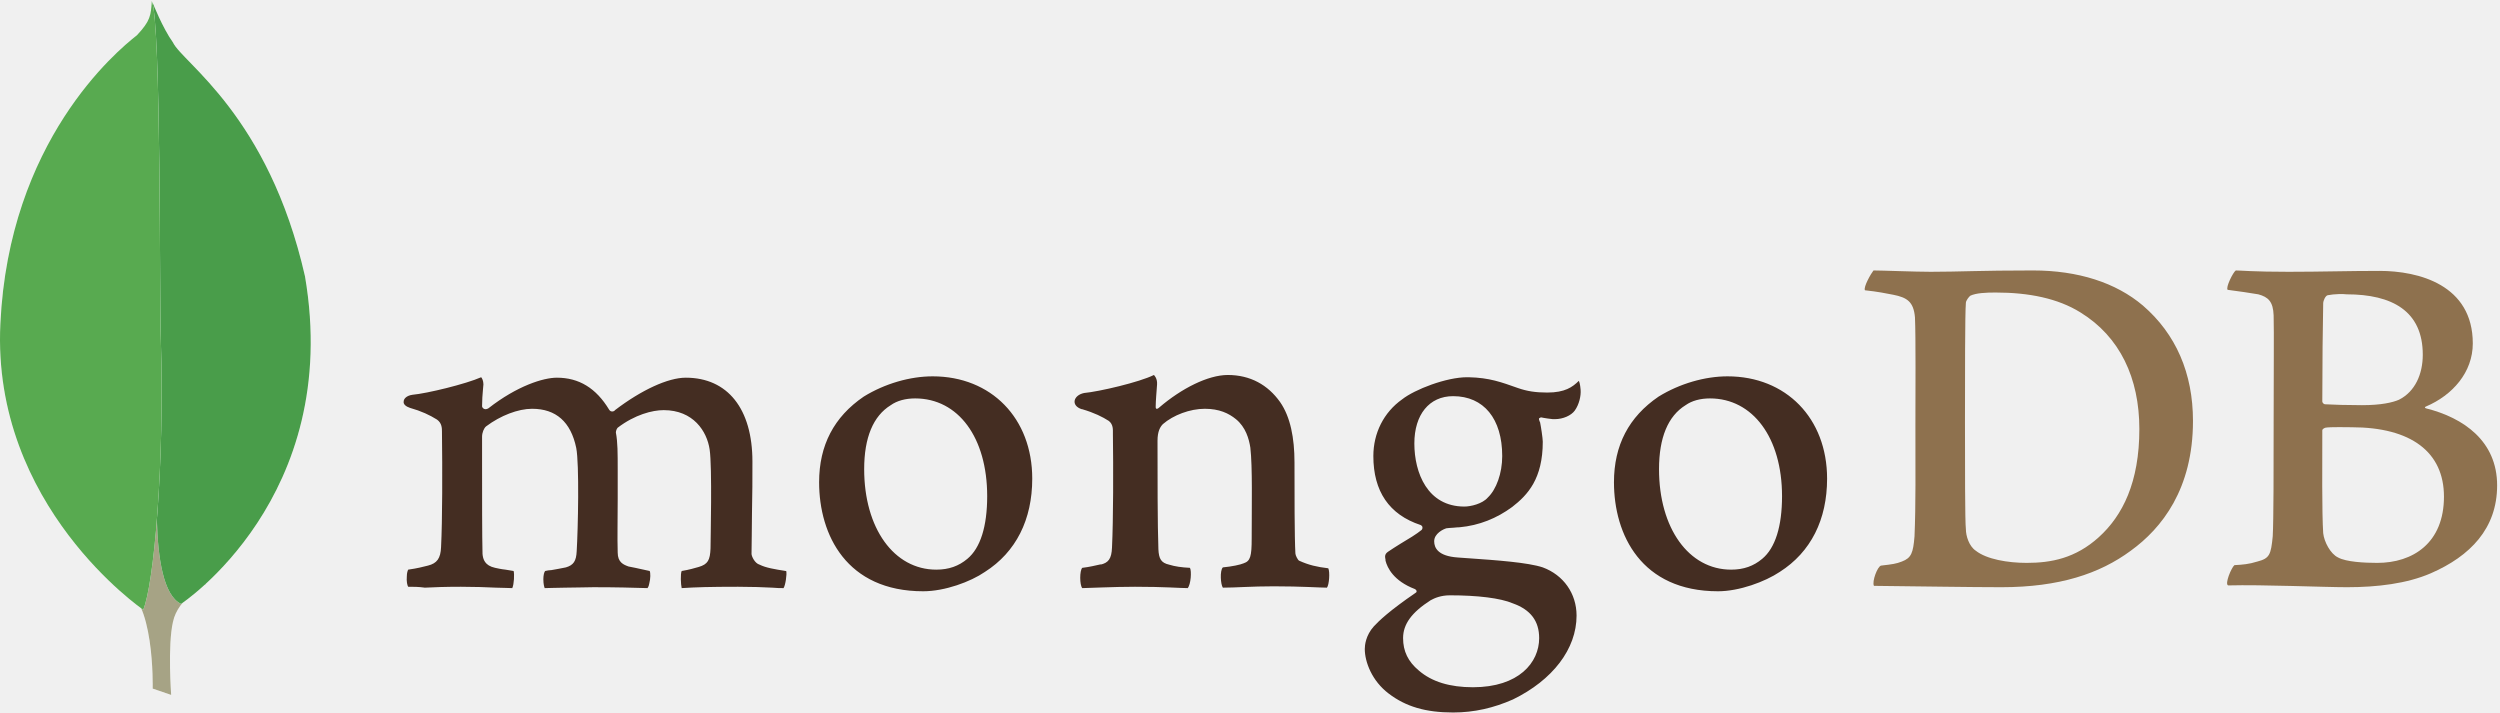
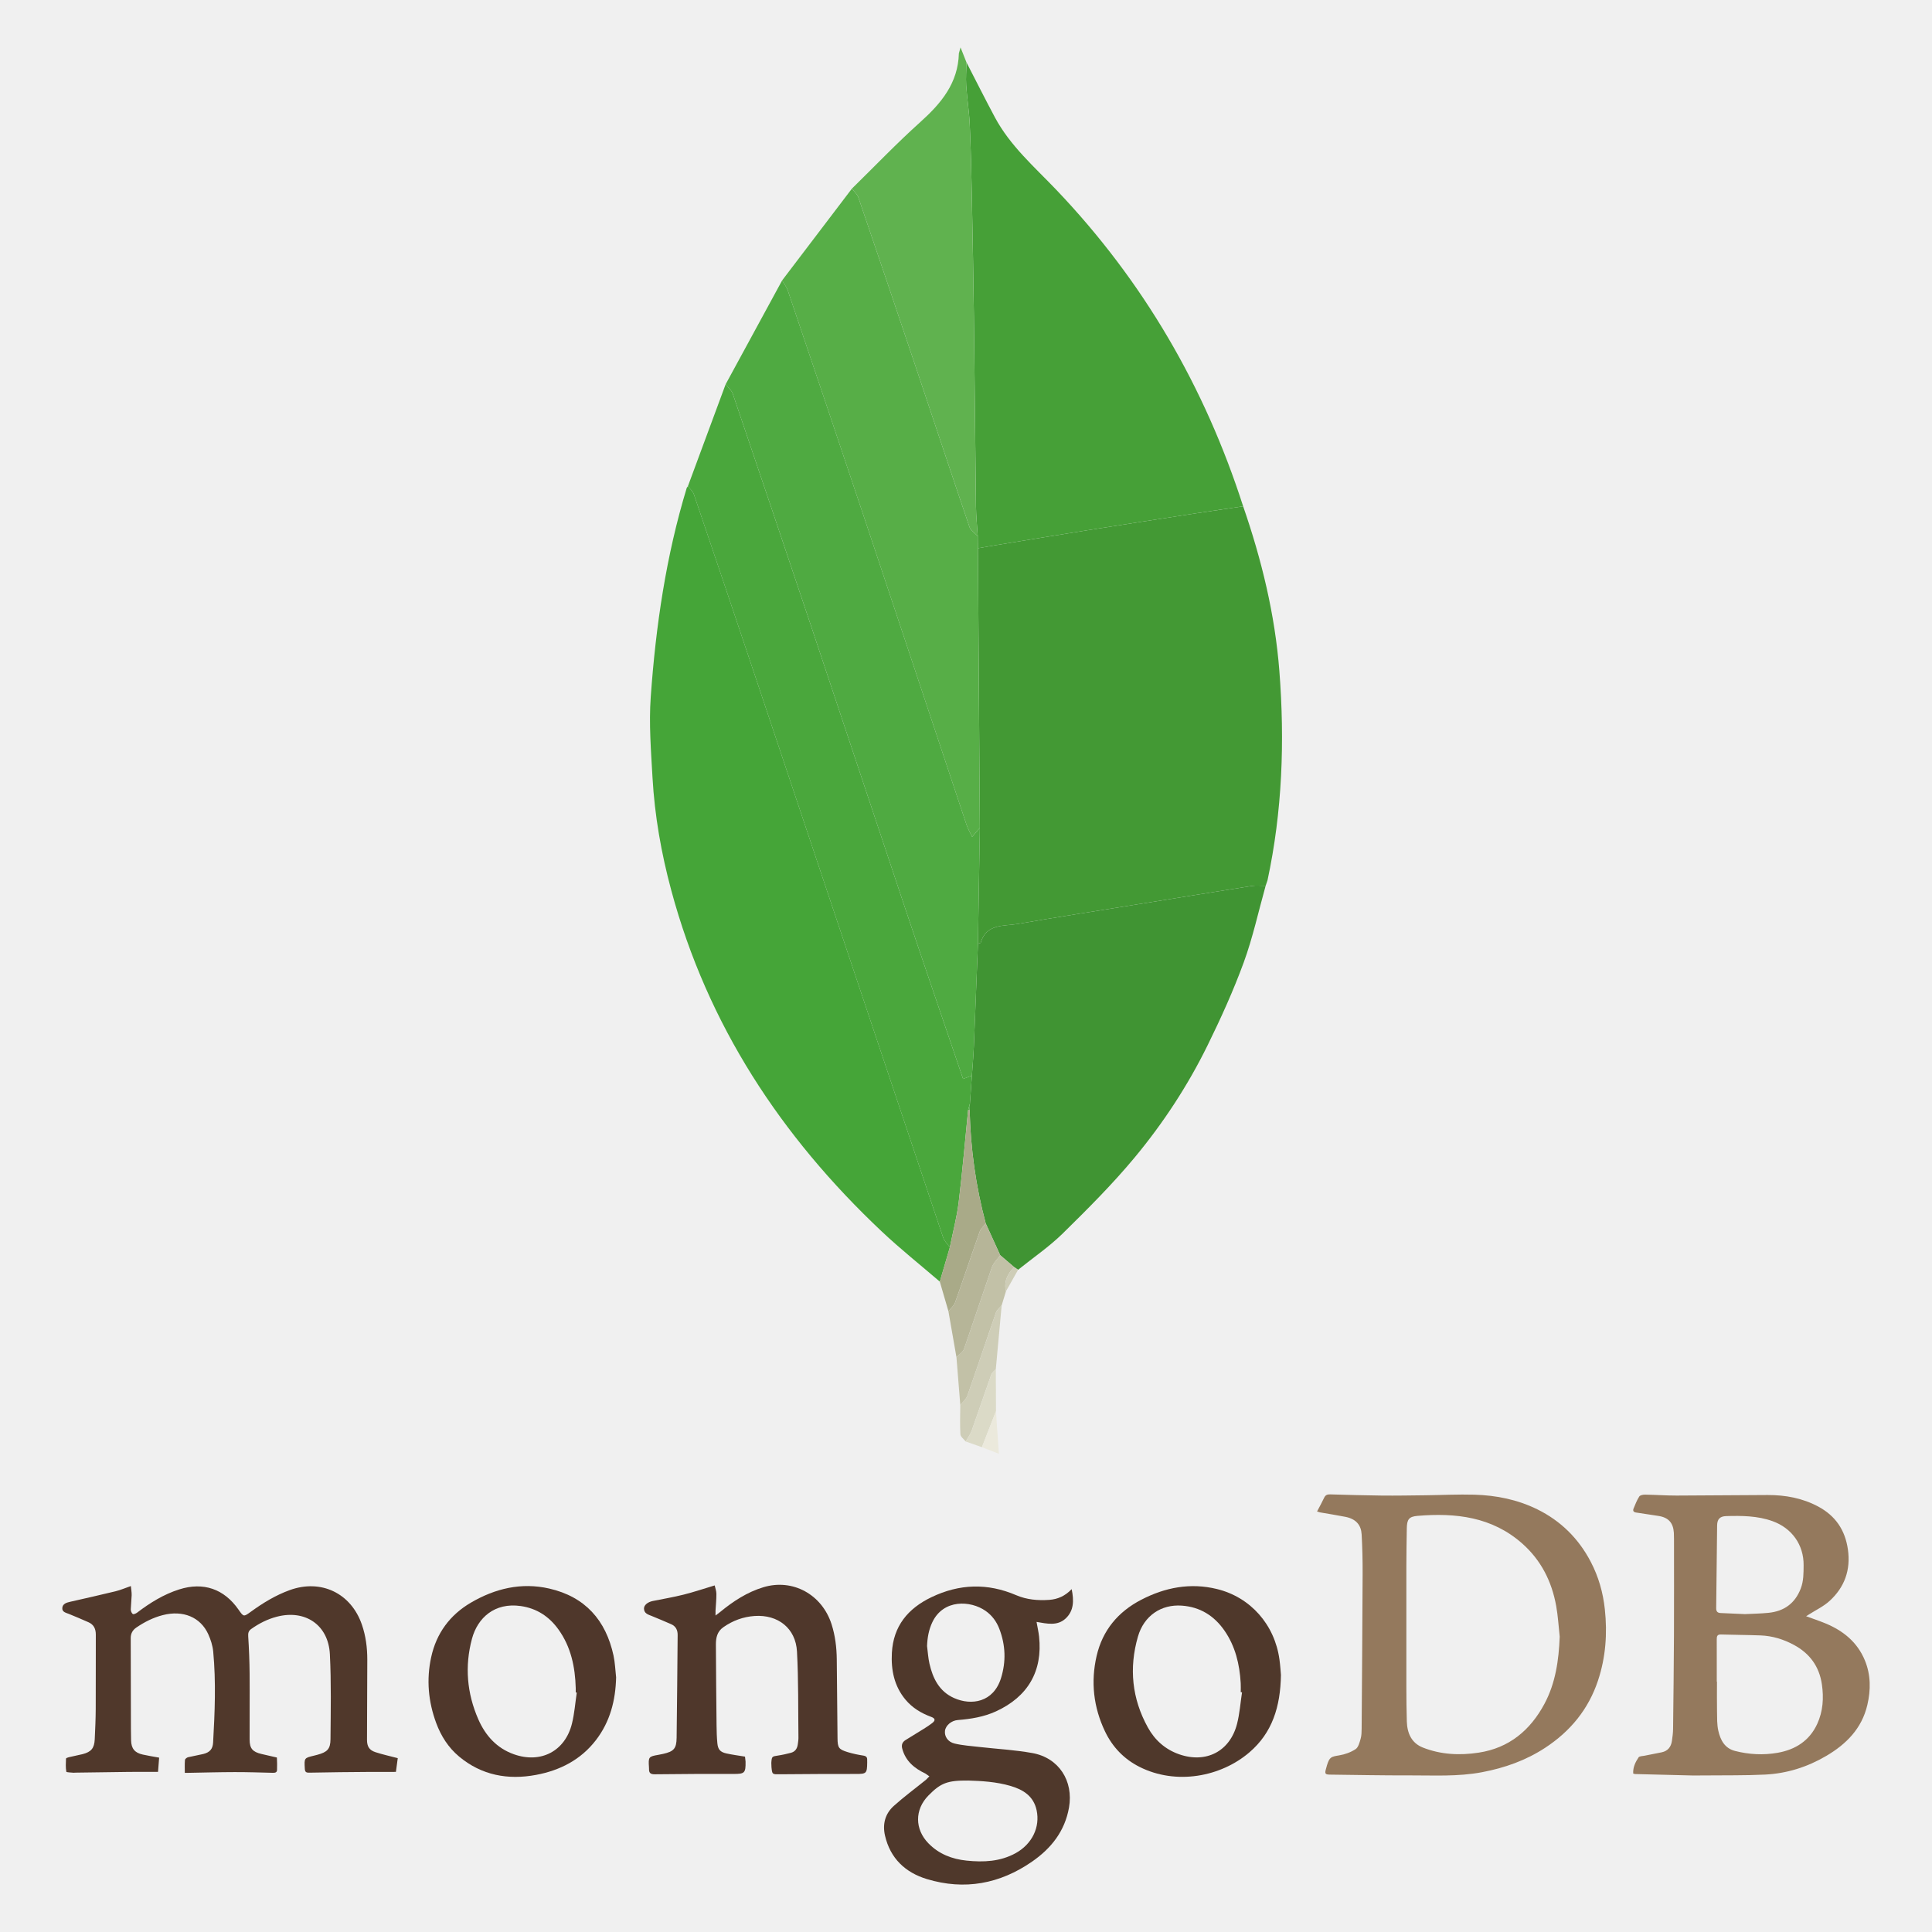
- <svg xmlns="http://www.w3.org/2000/svg" width="512px" height="146px" viewBox="0 0 512 146" version="1.1">
-   <defs />
-   <g stroke="none" stroke-width="1" fill="none" fill-rule="evenodd">
-     <g>
-       <path d="M476.713,60.463 C476.252,60.555 475.791,61.57 475.791,62.124 C475.699,65.815 475.607,75.597 475.607,82.241 C475.607,82.426 475.883,82.795 476.16,82.795 C477.544,82.887 480.866,82.979 483.727,82.979 C487.695,82.979 490.002,82.426 491.295,81.873 C494.616,80.211 496.185,76.612 496.185,72.644 C496.185,63.693 489.91,60.278 480.589,60.278 C479.943,60.186 478.098,60.186 476.713,60.463 L476.713,60.463 L476.713,60.463 Z M500.523,101.713 C500.523,92.577 493.786,87.501 481.605,87.501 C481.051,87.501 477.175,87.409 476.252,87.593 C475.975,87.686 475.607,87.871 475.607,88.148 C475.607,94.699 475.514,105.128 475.791,109.187 C475.975,110.941 477.268,113.433 478.837,114.171 C480.497,115.094 484.281,115.278 486.865,115.278 C494.155,115.278 500.523,111.218 500.523,101.713 L500.523,101.713 L500.523,101.713 Z M457.889,55.388 C458.811,55.388 461.58,55.664 468.685,55.664 C475.422,55.664 480.774,55.48 487.326,55.48 C495.354,55.48 506.428,58.34 506.428,70.337 C506.428,76.243 502.275,80.95 496.831,83.257 C496.555,83.349 496.555,83.533 496.831,83.625 C504.582,85.564 511.412,90.362 511.412,99.406 C511.412,108.265 505.875,113.894 497.846,117.401 C492.955,119.523 486.865,120.261 480.682,120.261 C475.975,120.261 463.333,119.708 456.32,119.893 C455.582,119.615 456.966,116.293 457.611,115.74 C459.273,115.647 460.564,115.555 462.318,115.001 C464.81,114.356 465.086,113.617 465.455,109.834 C465.64,106.604 465.64,95.16 465.64,87.04 C465.64,75.874 465.733,68.307 465.64,64.616 C465.548,61.755 464.533,60.832 462.503,60.278 C460.934,60.002 458.35,59.632 456.227,59.356 C455.765,58.894 457.334,55.756 457.889,55.388 L457.889,55.388 L457.889,55.388 Z M404.641,112.787 C406.857,114.539 411.194,115.278 415.07,115.278 C420.053,115.278 425.036,114.356 429.835,110.018 C434.726,105.589 438.14,98.76 438.14,87.871 C438.14,77.442 434.172,68.952 426.051,63.97 C421.437,61.108 415.531,59.909 408.702,59.909 C406.672,59.909 404.734,60.002 403.535,60.555 C403.257,60.74 402.612,61.57 402.612,62.031 C402.427,63.877 402.427,78.088 402.427,86.394 C402.427,94.976 402.427,106.973 402.612,108.357 C402.612,109.742 403.257,111.864 404.641,112.787 L404.641,112.787 L404.641,112.787 Z M383.693,55.388 C385.447,55.388 392.183,55.664 395.413,55.664 C401.228,55.664 405.38,55.388 416.361,55.388 C425.589,55.388 433.341,57.879 438.878,62.585 C445.614,68.399 449.122,76.428 449.122,86.209 C449.122,100.144 442.754,108.173 436.386,112.787 C430.02,117.493 421.714,120.261 409.902,120.261 C403.627,120.261 392.83,120.077 383.878,119.984 L383.786,119.984 C383.325,119.154 384.524,115.924 385.262,115.832 C387.662,115.555 388.308,115.462 389.508,115.001 C391.445,114.263 391.815,113.248 392.092,109.834 C392.368,103.466 392.276,95.807 392.276,87.132 C392.276,80.95 392.368,68.86 392.183,64.984 C391.907,61.755 390.523,60.925 387.754,60.37 C386.37,60.094 384.524,59.724 381.941,59.448 C381.571,58.801 383.232,55.941 383.693,55.388 L383.693,55.388 L383.693,55.388 Z" fill="#8E714E" />
-       <path d="M272.033,116.385 C269.726,116.108 268.065,115.74 266.035,114.817 C265.758,114.632 265.296,113.71 265.296,113.34 C265.112,110.11 265.112,100.882 265.112,94.699 C265.112,89.716 264.282,85.379 262.159,82.334 C259.667,78.826 256.068,76.797 251.454,76.797 C247.394,76.797 241.949,79.565 237.427,83.441 C237.335,83.533 236.597,84.18 236.689,83.164 C236.689,82.149 236.874,80.119 236.966,78.735 C237.059,77.442 236.32,76.797 236.32,76.797 C233.367,78.273 225.062,80.211 222.016,80.488 C219.802,80.95 219.248,83.072 221.555,83.81 L221.648,83.81 C224.139,84.548 225.8,85.379 227.091,86.209 C228.014,86.948 227.922,87.963 227.922,88.794 C228.014,95.715 228.014,106.327 227.738,112.141 C227.646,114.448 227,115.278 225.339,115.647 L225.523,115.555 C224.231,115.832 223.216,116.108 221.647,116.293 C221.093,116.847 221.093,119.8 221.647,120.446 C222.662,120.446 228.014,120.169 232.445,120.169 C238.535,120.169 241.673,120.446 243.241,120.446 C243.887,119.708 244.072,116.939 243.703,116.293 C241.949,116.201 240.657,116.017 239.458,115.647 C237.797,115.278 237.335,114.448 237.242,112.51 C237.059,107.618 237.059,97.283 237.059,90.27 C237.059,88.332 237.612,87.409 238.165,86.855 C240.288,85.01 243.703,83.718 246.748,83.718 C249.701,83.718 251.639,84.641 253.115,85.841 C255.145,87.501 255.791,89.9 256.068,91.654 C256.529,95.622 256.345,103.466 256.345,110.295 C256.345,113.986 256.068,114.909 254.684,115.37 C254.038,115.647 252.377,116.017 250.439,116.201 C249.793,116.847 249.978,119.708 250.439,120.354 C253.115,120.354 256.253,120.077 260.867,120.077 C266.588,120.077 270.28,120.354 271.756,120.354 C272.217,119.8 272.402,117.124 272.033,116.385 L272.033,116.385 L272.033,116.385 Z M297.595,81.134 C292.704,81.134 289.659,84.918 289.659,90.823 C289.659,96.822 292.335,103.743 299.902,103.743 C301.194,103.743 303.594,103.189 304.7,101.897 C306.454,100.236 307.654,96.914 307.654,93.408 C307.654,85.748 303.87,81.134 297.595,81.134 L297.595,81.134 L297.595,81.134 Z M296.949,121.922 C295.104,121.922 293.811,122.476 292.981,122.938 C289.105,125.429 287.352,127.828 287.352,130.69 C287.352,133.365 288.367,135.487 290.582,137.333 C293.258,139.64 296.949,140.748 301.655,140.748 C311.068,140.748 315.221,135.672 315.221,130.69 C315.221,127.182 313.467,124.875 309.869,123.584 C307.285,122.476 302.578,121.922 296.949,121.922 L296.949,121.922 L296.949,121.922 Z M297.595,145.916 C291.966,145.916 287.905,144.716 284.399,142.04 C280.984,139.456 279.508,135.58 279.508,132.904 C279.508,132.166 279.693,130.135 281.354,128.29 C282.368,127.182 284.583,125.06 289.844,121.461 C290.028,121.369 290.12,121.277 290.12,121.092 C290.12,120.907 289.935,120.722 289.751,120.631 C285.414,118.97 284.122,116.293 283.752,114.817 L283.752,114.632 C283.661,114.078 283.476,113.525 284.307,112.971 C284.953,112.51 285.876,111.956 286.89,111.31 C288.459,110.387 290.12,109.372 291.135,108.541 C291.32,108.357 291.32,108.173 291.32,107.988 C291.32,107.803 291.135,107.618 290.951,107.527 C284.492,105.404 281.262,100.605 281.262,93.408 C281.262,88.701 283.384,84.456 287.167,81.78 C289.751,79.749 296.211,77.258 300.456,77.258 L300.733,77.258 C305.07,77.35 307.469,78.273 310.883,79.473 C312.729,80.119 314.483,80.395 316.882,80.395 C320.481,80.395 322.05,79.288 323.341,77.997 C323.434,78.181 323.619,78.643 323.711,79.842 C323.803,81.042 323.434,82.795 322.511,84.087 C321.773,85.102 320.112,85.841 318.451,85.841 L317.989,85.841 C316.328,85.656 315.59,85.471 315.59,85.471 L315.221,85.656 C315.129,85.841 315.221,86.025 315.313,86.302 L315.406,86.487 C315.59,87.317 315.959,89.808 315.959,90.455 C315.959,98.022 312.914,101.343 309.684,103.835 C306.546,106.142 302.948,107.618 298.887,107.988 C298.795,107.988 298.426,107.988 297.595,108.08 C297.134,108.08 296.488,108.173 296.395,108.173 L296.303,108.173 C295.565,108.357 293.72,109.28 293.72,110.848 C293.72,112.232 294.55,113.894 298.518,114.171 C299.348,114.263 300.179,114.263 301.102,114.356 C306.362,114.724 312.914,115.186 315.959,116.201 C320.204,117.769 322.88,121.553 322.88,126.075 C322.88,132.904 317.989,139.272 309.869,143.239 C305.901,144.993 301.932,145.916 297.595,145.916 L297.595,145.916 L297.595,145.916 Z M350.196,81.595 C348.258,81.595 346.504,82.056 345.212,82.979 C341.614,85.194 339.768,89.624 339.768,96.083 C339.768,108.173 345.858,116.663 354.533,116.663 C357.117,116.663 359.147,115.924 360.9,114.448 C363.576,112.232 364.961,107.803 364.961,101.62 C364.961,89.624 358.962,81.595 350.196,81.595 L350.196,81.595 L350.196,81.595 Z M351.857,121.092 C336.169,121.092 330.54,109.557 330.54,98.76 C330.54,91.193 333.585,85.379 339.675,81.226 C344.013,78.55 349.181,77.074 353.795,77.074 C365.791,77.074 374.189,85.656 374.189,98.022 C374.189,106.419 370.867,113.063 364.499,117.124 C361.454,119.154 356.194,121.092 351.856,121.092 L351.857,121.092 L351.857,121.092 Z M187.411,81.595 C185.473,81.595 183.72,82.056 182.427,82.979 C178.829,85.194 176.983,89.624 176.983,96.083 C176.983,108.173 183.073,116.663 191.748,116.663 C194.332,116.663 196.362,115.924 198.116,114.448 C200.791,112.232 202.176,107.803 202.176,101.62 C202.176,89.624 196.27,81.595 187.411,81.595 L187.411,81.595 L187.411,81.595 Z M189.072,121.092 C173.384,121.092 167.755,109.557 167.755,98.76 C167.755,91.193 170.8,85.379 176.89,81.226 C181.228,78.55 186.396,77.074 191.01,77.074 C203.007,77.074 211.404,85.656 211.404,98.022 C211.404,106.419 208.082,113.063 201.714,117.124 C198.761,119.154 193.501,121.092 189.072,121.092 L189.072,121.092 L189.072,121.092 Z M83.594,120.169 C83.409,119.893 83.225,119.062 83.317,118.047 C83.317,117.308 83.502,116.847 83.594,116.663 C85.532,116.385 86.547,116.108 87.654,115.832 C89.5,115.37 90.238,114.356 90.33,112.049 C90.608,106.512 90.608,95.991 90.515,88.701 L90.515,88.516 C90.515,87.686 90.515,86.67 89.5,85.932 C88.023,85.01 86.27,84.18 83.963,83.533 C83.132,83.257 82.579,82.795 82.671,82.241 C82.671,81.688 83.225,81.042 84.425,80.857 C87.47,80.58 95.406,78.643 98.543,77.258 C98.728,77.442 99.005,77.997 99.005,78.735 L98.913,79.749 C98.82,80.765 98.728,81.965 98.728,83.164 C98.728,83.533 99.097,83.81 99.466,83.81 C99.651,83.81 99.836,83.718 100.02,83.625 C105.926,79.011 111.278,77.35 114.046,77.35 C118.569,77.35 122.075,79.473 124.752,83.902 C124.936,84.18 125.121,84.271 125.398,84.271 C125.582,84.271 125.859,84.18 125.951,83.995 C131.396,79.842 136.84,77.35 140.439,77.35 C149.021,77.35 154.097,83.718 154.097,94.515 C154.097,97.56 154.097,101.528 154.005,105.128 C154.005,108.357 153.913,111.31 153.913,113.433 C153.913,113.894 154.558,115.37 155.574,115.647 C156.865,116.293 158.619,116.57 160.926,116.939 L161.018,116.939 C161.203,117.585 160.834,119.984 160.465,120.446 C159.911,120.446 159.08,120.446 158.158,120.354 C156.404,120.261 153.913,120.169 151.144,120.169 C145.423,120.169 142.47,120.261 139.608,120.446 C139.425,119.708 139.332,117.493 139.608,116.939 C141.27,116.663 142.1,116.385 143.116,116.108 C144.962,115.555 145.423,114.724 145.515,112.325 C145.515,110.572 145.884,95.622 145.33,92.023 C144.777,88.332 142.008,83.995 135.917,83.995 C133.61,83.995 130.012,84.918 126.505,87.593 C126.321,87.778 126.136,88.239 126.136,88.516 L126.136,88.609 C126.505,90.546 126.505,92.762 126.505,96.176 L126.505,102.174 C126.505,106.327 126.412,110.203 126.505,113.155 C126.505,115.186 127.705,115.647 128.72,116.017 C129.274,116.108 129.642,116.201 130.104,116.293 C130.935,116.478 131.765,116.663 133.057,116.939 C133.242,117.308 133.242,118.508 132.965,119.523 C132.872,120.077 132.687,120.354 132.596,120.446 C129.458,120.354 126.228,120.261 121.522,120.261 C120.138,120.261 117.738,120.354 115.708,120.354 C114.046,120.354 112.478,120.446 111.556,120.446 C111.463,120.261 111.278,119.615 111.278,118.6 C111.278,117.769 111.463,117.124 111.648,116.939 C112.109,116.847 112.478,116.755 112.94,116.755 C114.046,116.57 114.969,116.385 115.892,116.201 C117.461,115.74 118.015,114.909 118.107,112.879 C118.384,108.265 118.661,95.069 118.015,91.746 C116.908,86.394 113.863,83.718 108.971,83.718 C106.111,83.718 102.511,85.102 99.559,87.317 C99.097,87.686 98.728,88.609 98.728,89.439 L98.728,94.884 C98.728,101.528 98.728,109.834 98.82,113.433 C98.913,114.539 99.281,115.832 101.404,116.293 C101.866,116.385 102.604,116.57 103.527,116.663 L105.188,116.939 C105.373,117.493 105.28,119.708 104.911,120.446 C103.988,120.446 102.881,120.354 101.588,120.354 C99.651,120.261 97.159,120.169 94.391,120.169 C91.161,120.169 88.854,120.261 87.008,120.354 C85.716,120.169 84.701,120.169 83.594,120.169 L83.594,120.169 L83.594,120.169 Z" fill="#442D22" />
-       <g>
-         <path d="M35.053,142.317 L31.27,141.024 C31.27,141.024 31.732,121.738 24.811,120.354 C20.197,115.001 25.549,-106.659 42.159,119.615 C42.159,119.615 36.438,122.476 35.423,127.367 C34.315,132.166 35.053,142.317 35.053,142.317 L35.053,142.317 L35.053,142.317 Z" fill="#FFFFFF" />
-         <path d="M35.053,142.317 L31.27,141.024 C31.27,141.024 31.732,121.738 24.811,120.354 C20.197,115.001 25.549,-106.659 42.159,119.615 C42.159,119.615 36.438,122.476 35.423,127.367 C34.315,132.166 35.053,142.317 35.053,142.317 L35.053,142.317 L35.053,142.317 Z" fill="#A6A385" />
-         <path d="M37.084,123.676 C37.084,123.676 70.213,101.897 62.461,56.587 C54.987,23.643 37.36,12.846 35.423,8.693 C33.301,5.74 31.27,0.572 31.27,0.572 L32.655,92.207 C32.655,92.3 29.794,120.261 37.084,123.676" fill="#FFFFFF" />
-         <path d="M37.084,123.676 C37.084,123.676 70.213,101.897 62.461,56.587 C54.987,23.643 37.36,12.846 35.423,8.693 C33.301,5.74 31.27,0.572 31.27,0.572 L32.655,92.207 C32.655,92.3 29.794,120.261 37.084,123.676" fill="#499D4A" />
-         <path d="M29.333,124.875 C29.333,124.875 -1.767,103.65 0.079,66.277 C1.832,28.903 23.795,10.539 28.04,7.216 C30.809,4.264 30.901,3.156 31.086,0.203 C33.024,4.356 32.655,62.309 32.931,69.137 C33.762,95.437 31.455,119.893 29.333,124.875 L29.333,124.875 L29.333,124.875 Z" fill="#FFFFFF" />
-         <path d="M29.333,124.875 C29.333,124.875 -1.767,103.65 0.079,66.277 C1.832,28.903 23.795,10.539 28.04,7.216 C30.809,4.264 30.901,3.156 31.086,0.203 C33.024,4.356 32.655,62.309 32.931,69.137 C33.762,95.437 31.455,119.893 29.333,124.875 L29.333,124.875 L29.333,124.875 Z" fill="#58AA50" />
-       </g>
-     </g>
-   </g>
+ <svg xmlns="http://www.w3.org/2000/svg" viewBox="0 0 128 128">
+   <path fill-rule="evenodd" clip-rule="evenodd" fill="#94795D" d="M87.259 100.139c.169-.325.331-.612.469-.909.087-.19.221-.228.41-.223 1.133.032 2.266.067 3.4.078.963.01 1.928-.008 2.892-.019 1.086-.013 2.172-.07 3.257-.039 1.445.042 2.853.325 4.16.968 1.561.769 2.742 1.94 3.547 3.483.514.985.812 2.03.931 3.14.172 1.608.059 3.179-.451 4.717-.632 1.906-1.832 3.365-3.499 4.458-1.283.841-2.69 1.338-4.198 1.622-1.596.301-3.197.204-4.798.209-1.756.007-3.511-.031-5.267-.051-.307-.003-.351-.061-.27-.354l.075-.27c.171-.538.263-.562.809-.652.378-.061.77-.203 1.087-.413.184-.122.26-.44.332-.685.062-.214.065-.449.067-.675.025-3.425.051-6.849.065-10.272.003-.865-.017-1.732-.065-2.596-.034-.605-.357-1.019-1.077-1.162-.56-.111-1.124-.197-1.687-.296l-.189-.059zm16.076 8.293c-.076-.682-.113-1.37-.235-2.042-.292-1.613-.998-3.018-2.238-4.119-2.005-1.779-4.419-2.053-6.949-1.841-.576.048-.7.245-.709.837-.014.84-.028 1.68-.029 2.52-.004 2.664-.004 5.328 0 7.992.001.758.009 1.516.031 2.272.024.774.305 1.429 1.063 1.729 1.195.473 2.452.529 3.706.336 2.003-.307 3.404-1.474 4.344-3.223.744-1.388.954-2.903 1.016-4.461zM108.204 117.503c-.024-.415.146-.758.356-1.073.057-.085.253-.081.388-.108l1.146-.227c.405-.086.618-.358.675-.755.038-.262.074-.527.077-.792.025-2.097.049-4.194.059-6.291.01-2.1.002-4.2.002-6.3l-.009-.401c-.041-.675-.367-1.025-1.037-1.124l-1.453-.221c-.179-.024-.244-.11-.179-.269.112-.271.219-.552.377-.796.059-.09.258-.125.392-.122.694.01 1.388.062 2.082.061l6.041-.036c1.164-.001 2.288.202 3.332.759 1.149.612 1.792 1.559 1.976 2.849.192 1.355-.219 2.497-1.209 3.404-.407.374-.934.618-1.406.922l-.154.096c.438.161.855.3 1.261.466 1.188.487 2.133 1.248 2.633 2.463.395.959.395 1.959.161 2.953-.364 1.556-1.389 2.591-2.722 3.374-1.251.735-2.605 1.163-4.047 1.235-1.33.067-2.666.042-3.999.057l-.772.004c-1.284-.029-2.569-.062-3.854-.096l-.117-.032zm5.537-6.089h.013c0 .658-.009 1.316.003 1.974.008.426-.007.864.085 1.274.138.613.418 1.166 1.106 1.342.929.239 1.878.287 2.818.124 1.177-.205 2.116-.795 2.631-1.916.382-.833.439-1.716.308-2.618-.174-1.188-.805-2.05-1.854-2.615-.688-.371-1.422-.598-2.204-.628-.876-.033-1.753-.035-2.629-.062-.246-.007-.28.118-.279.32.005.934.002 1.869.002 2.805zm1.865-4.475c.479-.024 1.021-.031 1.56-.085 1.032-.103 1.759-.622 2.138-1.609.193-.501.185-1.017.19-1.538.015-1.357-.777-2.469-2.066-2.929-.995-.355-2.021-.361-3.053-.333-.418.011-.605.194-.611.615l-.062 5.489c-.003.218.091.312.303.319l1.601.071z" />
+   <path fill-rule="evenodd" clip-rule="evenodd" fill="#50382B" d="M10.543 116.448l-.073.944c-.68 0-1.307-.005-1.934.002-1.181.012-2.362.031-3.544.048l-.114.007c-.169-.02-.476-.02-.484-.07-.05-.281-.034-.576-.021-.867.001-.033.116-.075.183-.091l.919-.205c.573-.149.775-.396.802-.988.031-.667.062-1.335.065-2.002.009-1.642-.001-3.282.006-4.924.001-.384-.132-.67-.49-.826-.426-.188-.854-.372-1.285-.546-.204-.082-.469-.127-.445-.401.024-.279.281-.352.523-.407 1.002-.229 2.005-.452 3.004-.696.322-.079.63-.212 1.015-.346.02.208.057.406.053.604l-.059.941c-.001.106.054.248.133.307.048.037.209-.03.289-.092.854-.65 1.758-1.211 2.789-1.538 1.597-.507 2.968-.037 3.928 1.34.338.485.339.485.808.146.805-.585 1.647-1.101 2.589-1.441 2.068-.747 4.055.201 4.774 2.284.262.756.362 1.537.36 2.335l-.019 5.298c-.001.437.144.686.56.822.467.153.951.258 1.477.396l-.122.911c-.598 0-1.148-.004-1.698.001-1.344.012-2.688.019-4.031.05-.234.006-.295-.052-.307-.271-.039-.701-.045-.7.615-.858l.222-.057c.645-.176.86-.374.865-1.028.015-1.878.054-3.761-.041-5.635-.099-1.944-1.642-2.979-3.526-2.481-.615.162-1.172.446-1.69.814-.175.125-.208.269-.194.488.053.828.086 1.657.093 2.486.012 1.451-.006 2.902 0 4.354.002.588.203.813.784.949l.863.199.16.036c.012.276.023.552.01.828-.008.173-.142.188-.292.185-.839-.021-1.679-.049-2.518-.047-1.021.002-2.041.031-3.061.049h-.24c0-.293-.014-.573.01-.852.005-.067.123-.161.204-.182l1.006-.213c.427-.105.631-.324.655-.758.114-2.01.196-4.021.007-6.03-.037-.39-.164-.786-.326-1.145-.515-1.138-1.674-1.613-3.011-1.271-.635.162-1.208.453-1.75.82-.256.174-.378.404-.378.695 0 2.005.007 4.01.013 6.014l.011.773c.012.539.241.823.776.939.344.078.692.131 1.082.203z" />
+   <path fill-rule="evenodd" clip-rule="evenodd" fill="#4F382B" d="M71.001 105.285c.155.754.152 1.432-.402 1.946-.55.511-1.246.339-1.925.225.063.358.133.662.167.97.247 2.289-.738 3.988-2.861 4.959-.802.366-1.653.502-2.522.572-.432.034-.81.364-.851.719-.042.36.184.73.636.838.533.127 1.089.163 1.636.226 1.174.134 2.361.195 3.521.405 1.754.316 2.733 1.847 2.424 3.609-.275 1.568-1.183 2.709-2.449 3.584-2.133 1.478-4.473 1.91-6.965 1.156-1.425-.432-2.43-1.369-2.777-2.885-.174-.759.011-1.446.582-1.961.679-.61 1.418-1.154 2.129-1.73l.23-.231-.264-.185c-.725-.344-1.305-.815-1.53-1.633-.077-.277.003-.459.238-.601.4-.241.798-.486 1.193-.735.186-.116.37-.236.543-.37.236-.18.215-.314-.067-.418-.656-.242-1.239-.593-1.691-1.133-.755-.901-.969-1.974-.907-3.107.097-1.77 1.058-2.936 2.62-3.686 1.857-.891 3.72-.947 5.613-.135.7.3 1.438.364 2.189.312.561-.04 1.051-.252 1.49-.711zm-6.843 12.681c-1.394-.012-1.831.16-2.649.993-.916.934-.911 2.229.003 3.167.694.711 1.56 1.044 2.523 1.144 1.125.116 2.233.069 3.255-.494 1.09-.603 1.632-1.723 1.387-2.851-.203-.931-.889-1.357-1.724-1.602-.95-.278-1.932-.331-2.795-.357zm-2.738-8.908c.051.387.072.779.158 1.158.223.982.65 1.845 1.627 2.282 1.147.515 2.612.294 3.114-1.316.344-1.103.302-2.198-.113-3.274-.185-.48-.483-.886-.91-1.184-.996-.695-2.793-.787-3.525.749-.238.499-.331 1.03-.351 1.585z" />
+   <path fill-rule="evenodd" clip-rule="evenodd" fill="#4F372B" d="M47.35 105.038c.037.171.111.365.113.56.003.371-.037.742-.058 1.113v.322l.314-.24c.86-.708 1.784-1.311 2.86-1.636 1.942-.585 3.882.478 4.515 2.456.24.752.335 1.525.344 2.311.02 1.746.032 3.492.05 5.238.006.627.078.739.671.92.336.103.683.175 1.03.229.191.03.273.105.263.292l.002.172c-.007.723-.057.756-.758.754-1.678-.003-3.355.007-5.033.021-.5.004-.501.019-.551-.475l-.01-.284c.031-.426.041-.422.46-.484.282-.042.562-.107.837-.179.283-.073.419-.282.457-.562.019-.142.044-.284.043-.426-.024-1.908.007-3.818-.097-5.723-.084-1.541-1.26-2.459-2.807-2.354-.759.053-1.445.306-2.071.743-.413.289-.496.706-.494 1.155.008 1.784.025 3.568.044 5.353.004.391.015.782.052 1.17.039.424.188.595.604.687.398.088.804.139 1.229.21l.036.328c.014.765-.066.822-.809.819-1.735-.007-3.47.004-5.204.023-.273.004-.389-.082-.382-.348l-.004-.114c-.045-.689-.025-.715.627-.827l.308-.062c.706-.159.887-.347.897-1.064.033-2.271.045-4.541.068-6.812.003-.326-.12-.579-.424-.714-.426-.188-.856-.367-1.287-.544-.238-.098-.51-.16-.519-.489-.006-.232.242-.437.581-.506.681-.138 1.368-.253 2.041-.422.67-.167 1.328-.391 2.062-.611z" />
+   <path fill-rule="evenodd" clip-rule="evenodd" fill="#4F382B" d="M84.865 110.97c-.032 2.121-.583 3.836-2.083 5.123-1.9 1.633-4.864 2.188-7.287.967-1.034-.521-1.794-1.32-2.289-2.357-.759-1.595-.949-3.272-.553-4.99.392-1.699 1.421-2.93 2.961-3.727 1.584-.819 3.252-1.139 5.011-.709 2.225.543 3.824 2.357 4.142 4.667.057.405.079.815.098 1.026zm-2.577 1.149l-.086-.01c0-.2.011-.4-.002-.6-.073-1.246-.353-2.433-1.075-3.476-.685-.988-1.618-1.571-2.832-1.656-1.359-.096-2.501.664-2.902 2.052-.602 2.084-.398 4.115.66 6.024.461.832 1.144 1.446 2.059 1.769 1.793.631 3.383-.186 3.85-2.022.172-.678.222-1.387.328-2.081z" />
+   <path fill-rule="evenodd" clip-rule="evenodd" fill="#4F372B" d="M40.819 111.134c-.037 1.522-.396 2.929-1.336 4.152-1.007 1.31-2.391 2.01-3.965 2.305-1.861.348-3.609.032-5.104-1.217-.71-.594-1.195-1.355-1.515-2.221-.525-1.42-.656-2.875-.333-4.358.345-1.587 1.241-2.8 2.63-3.614 1.606-.939 3.339-1.358 5.19-.936 2.38.544 3.754 2.095 4.262 4.443.102.474.116.964.171 1.446zm-2.606 1.004l-.069-.01v-.286c-.039-1.396-.312-2.726-1.145-3.886-.617-.861-1.443-1.401-2.502-1.552-1.726-.246-2.854.778-3.228 2.169-.488 1.817-.335 3.612.42 5.335.471 1.074 1.215 1.911 2.358 2.317 1.782.633 3.396-.205 3.847-2.034.166-.669.216-1.367.319-2.053z" />
+   <path fill-rule="evenodd" clip-rule="evenodd" fill="#439934" d="M82.362 33.544c1.227 3.547 2.109 7.168 2.4 10.92.36 4.656.196 9.28-.786 13.859l-.126.366c-.308.001-.622-.038-.923.009-2.543.4-5.083.814-7.624 1.226-2.627.426-5.256.835-7.878 1.289-.929.16-2.079-.031-2.454 1.253l-.18.061.127-7.678-.129-18.526 1.224-.21c2.001-.327 4.002-.66 6.006-.979 2.39-.379 4.782-.749 7.174-1.119 1.056-.162 2.113-.313 3.169-.471z" />
+   <path fill-rule="evenodd" clip-rule="evenodd" fill="#45A538" d="M62.265 84.911c-1.291-1.11-2.627-2.171-3.864-3.339-6.658-6.28-11.529-13.673-13.928-22.586-.661-2.452-1.101-4.945-1.243-7.479-.1-1.774-.243-3.563-.117-5.328.333-4.693 1.012-9.341 2.388-13.862l.076-.105c.134.178.326.336.394.537 1.344 3.956 2.677 7.916 4.004 11.879 4.169 12.451 8.333 24.905 12.509 37.354.082.243.293.442.445.661l-.664 2.268z" />
+   <path fill-rule="evenodd" clip-rule="evenodd" fill="#46A037" d="M82.362 33.544c-1.057.157-2.114.309-3.169.471-2.392.37-4.784.74-7.174 1.119-2.003.318-4.004.651-6.006.979l-1.224.21-.01-.798c-.041-.656-.109-1.312-.118-1.968l-.137-12.554c-.032-2.619-.08-5.238-.133-7.856-.033-1.627-.068-3.255-.141-4.88-.04-.873-.181-1.742-.237-2.615-.033-.502.011-1.008.022-1.512.624 1.209 1.235 2.427 1.876 3.627 1.013 1.897 2.628 3.295 4.083 4.82 5.746 6.031 9.825 13.039 12.368 20.957z" />
+   <path fill-rule="evenodd" clip-rule="evenodd" fill="#409433" d="M64.792 62.527l.18-.061c.375-1.284 1.525-1.093 2.454-1.253 2.622-.454 5.251-.863 7.878-1.289 2.541-.411 5.081-.825 7.624-1.226.301-.047.615-.008.923-.009-.475 1.696-.849 3.429-1.452 5.078-.685 1.87-1.513 3.696-2.392 5.486-1.314 2.675-2.951 5.171-4.853 7.458-1.466 1.762-3.1 3.393-4.737 5.002-.906.889-1.972 1.614-2.966 2.414l-.258-.176-.927-.792-.959-2.104c-.661-2.462-1.007-4.968-1.065-7.516l.018-.428.131-1.854c.043-.633.101-1.265.128-1.898.096-2.276.182-4.554.273-6.832z" />
+   <path fill-rule="evenodd" clip-rule="evenodd" fill="#4FAA41" d="M64.792 62.527c-.09 2.278-.176 4.557-.273 6.835-.027.634-.084 1.266-.128 1.898l-.584.221c-1.298-3.821-2.597-7.602-3.867-11.392-2.101-6.271-4.176-12.551-6.274-18.824-1.693-5.062-3.401-10.121-5.118-15.176-.081-.236-.311-.422-.471-.631l3.74-6.877c.129.223.298.432.379.672 1.73 5.12 3.457 10.241 5.169 15.367 2.228 6.67 4.441 13.343 6.667 20.014.089.266.235.512.375.811l.512-.596c-.043 2.56-.085 5.118-.127 7.678z" />
+   <path fill-rule="evenodd" clip-rule="evenodd" fill="#4AA73C" d="M48.076 25.458c.161.209.391.395.471.631 1.717 5.055 3.425 10.113 5.118 15.176 2.098 6.273 4.173 12.553 6.274 18.824 1.27 3.79 2.569 7.57 3.867 11.392l.584-.221-.131 1.854-.119.427c-.203 2.029-.374 4.062-.622 6.087-.124 1.015-.389 2.011-.59 3.015-.151-.219-.363-.418-.445-.661-4.177-12.449-8.34-24.903-12.509-37.354-1.327-3.963-2.661-7.923-4.004-11.879-.068-.201-.26-.359-.394-.537l2.5-6.754z" />
+   <path fill-rule="evenodd" clip-rule="evenodd" fill="#57AE47" d="M64.918 54.849l-.512.596c-.14-.299-.286-.545-.375-.811-2.226-6.671-4.439-13.344-6.667-20.014-1.712-5.126-3.439-10.247-5.169-15.367-.081-.24-.25-.449-.379-.672l4.625-6.084c.146.194.354.367.429.586 1.284 3.76 2.556 7.523 3.822 11.289 1.182 3.518 2.346 7.04 3.542 10.552.08.235.359.401.545.601l.01.798.129 18.526z" />
+   <path fill-rule="evenodd" clip-rule="evenodd" fill="#60B24F" d="M64.779 35.525c-.187-.199-.465-.365-.545-.601-1.195-3.512-2.36-7.034-3.542-10.552-1.266-3.766-2.538-7.529-3.822-11.289-.075-.219-.283-.392-.429-.586 1.504-1.473 2.961-2.999 4.526-4.404 1.391-1.248 2.509-2.586 2.561-4.559l.11-.393.396.998c-.01.504-.055 1.01-.022 1.512.057.873.198 1.742.237 2.615.073 1.625.108 3.253.141 4.88.053 2.618.101 5.237.133 7.856l.137 12.554c.01.657.079 1.313.119 1.969z" />
+   <path fill-rule="evenodd" clip-rule="evenodd" fill="#A9AA88" d="M62.929 82.642c.201-1.004.466-2 .59-3.015.248-2.024.419-4.058.622-6.087l.051-.008.05.009c.058 2.548.404 5.054 1.065 7.516-.135.178-.324.335-.396.535-.555 1.566-1.079 3.145-1.637 4.71-.076.214-.29.381-.439.568l-.571-1.96.665-2.268z" />
+   <path fill-rule="evenodd" clip-rule="evenodd" fill="#B6B598" d="M62.835 86.871c.149-.188.363-.354.439-.568.558-1.565 1.082-3.144 1.637-4.71.071-.2.261-.357.396-.535l.959 2.104c-.189.268-.451.511-.556.81l-1.836 5.392c-.076.217-.333.369-.507.552l-.532-3.045z" />
+   <path fill-rule="evenodd" clip-rule="evenodd" fill="#C2C1A7" d="M63.367 89.915c.173-.183.431-.335.507-.552l1.836-5.392c.104-.299.367-.542.556-.81l.928.791c-.448.443-.697.955-.547 1.602l-.282.923c-.128.158-.314.296-.377.477-.641 1.836-1.252 3.682-1.898 5.517-.082.232-.309.415-.468.621l-.255-3.177z" />
+   <path fill-rule="evenodd" clip-rule="evenodd" fill="#CECDB7" d="M63.621 93.091c.16-.206.387-.389.468-.621.646-1.835 1.258-3.681 1.898-5.517.063-.181.249-.318.377-.477l-.389 4.236c-.104.12-.254.225-.304.364l-1.294 3.708c-.091.253-.265.479-.401.716-.121-.158-.337-.311-.347-.475-.038-.642-.011-1.289-.008-1.934z" />
+   <path fill-rule="evenodd" clip-rule="evenodd" fill="#DBDAC7" d="M63.977 95.501c.136-.237.31-.463.401-.716l1.294-3.708c.05-.14.201-.244.304-.364l.01 2.78-.931 2.387-1.078-.379z" />
+   <path fill-rule="evenodd" clip-rule="evenodd" fill="#EBE9DC" d="M65.055 95.88l.931-2.387.192 2.824-1.123-.437z" />
+   <path fill-rule="evenodd" clip-rule="evenodd" fill="#CECDB7" d="M66.646 85.554c-.149-.646.099-1.158.547-1.602l.258.176-.805 1.426z" />
+   <path fill-rule="evenodd" clip-rule="evenodd" fill="#4FAA41" d="M64.242 73.542l-.05-.009-.051.008.119-.427-.018.428z" />
</svg>
